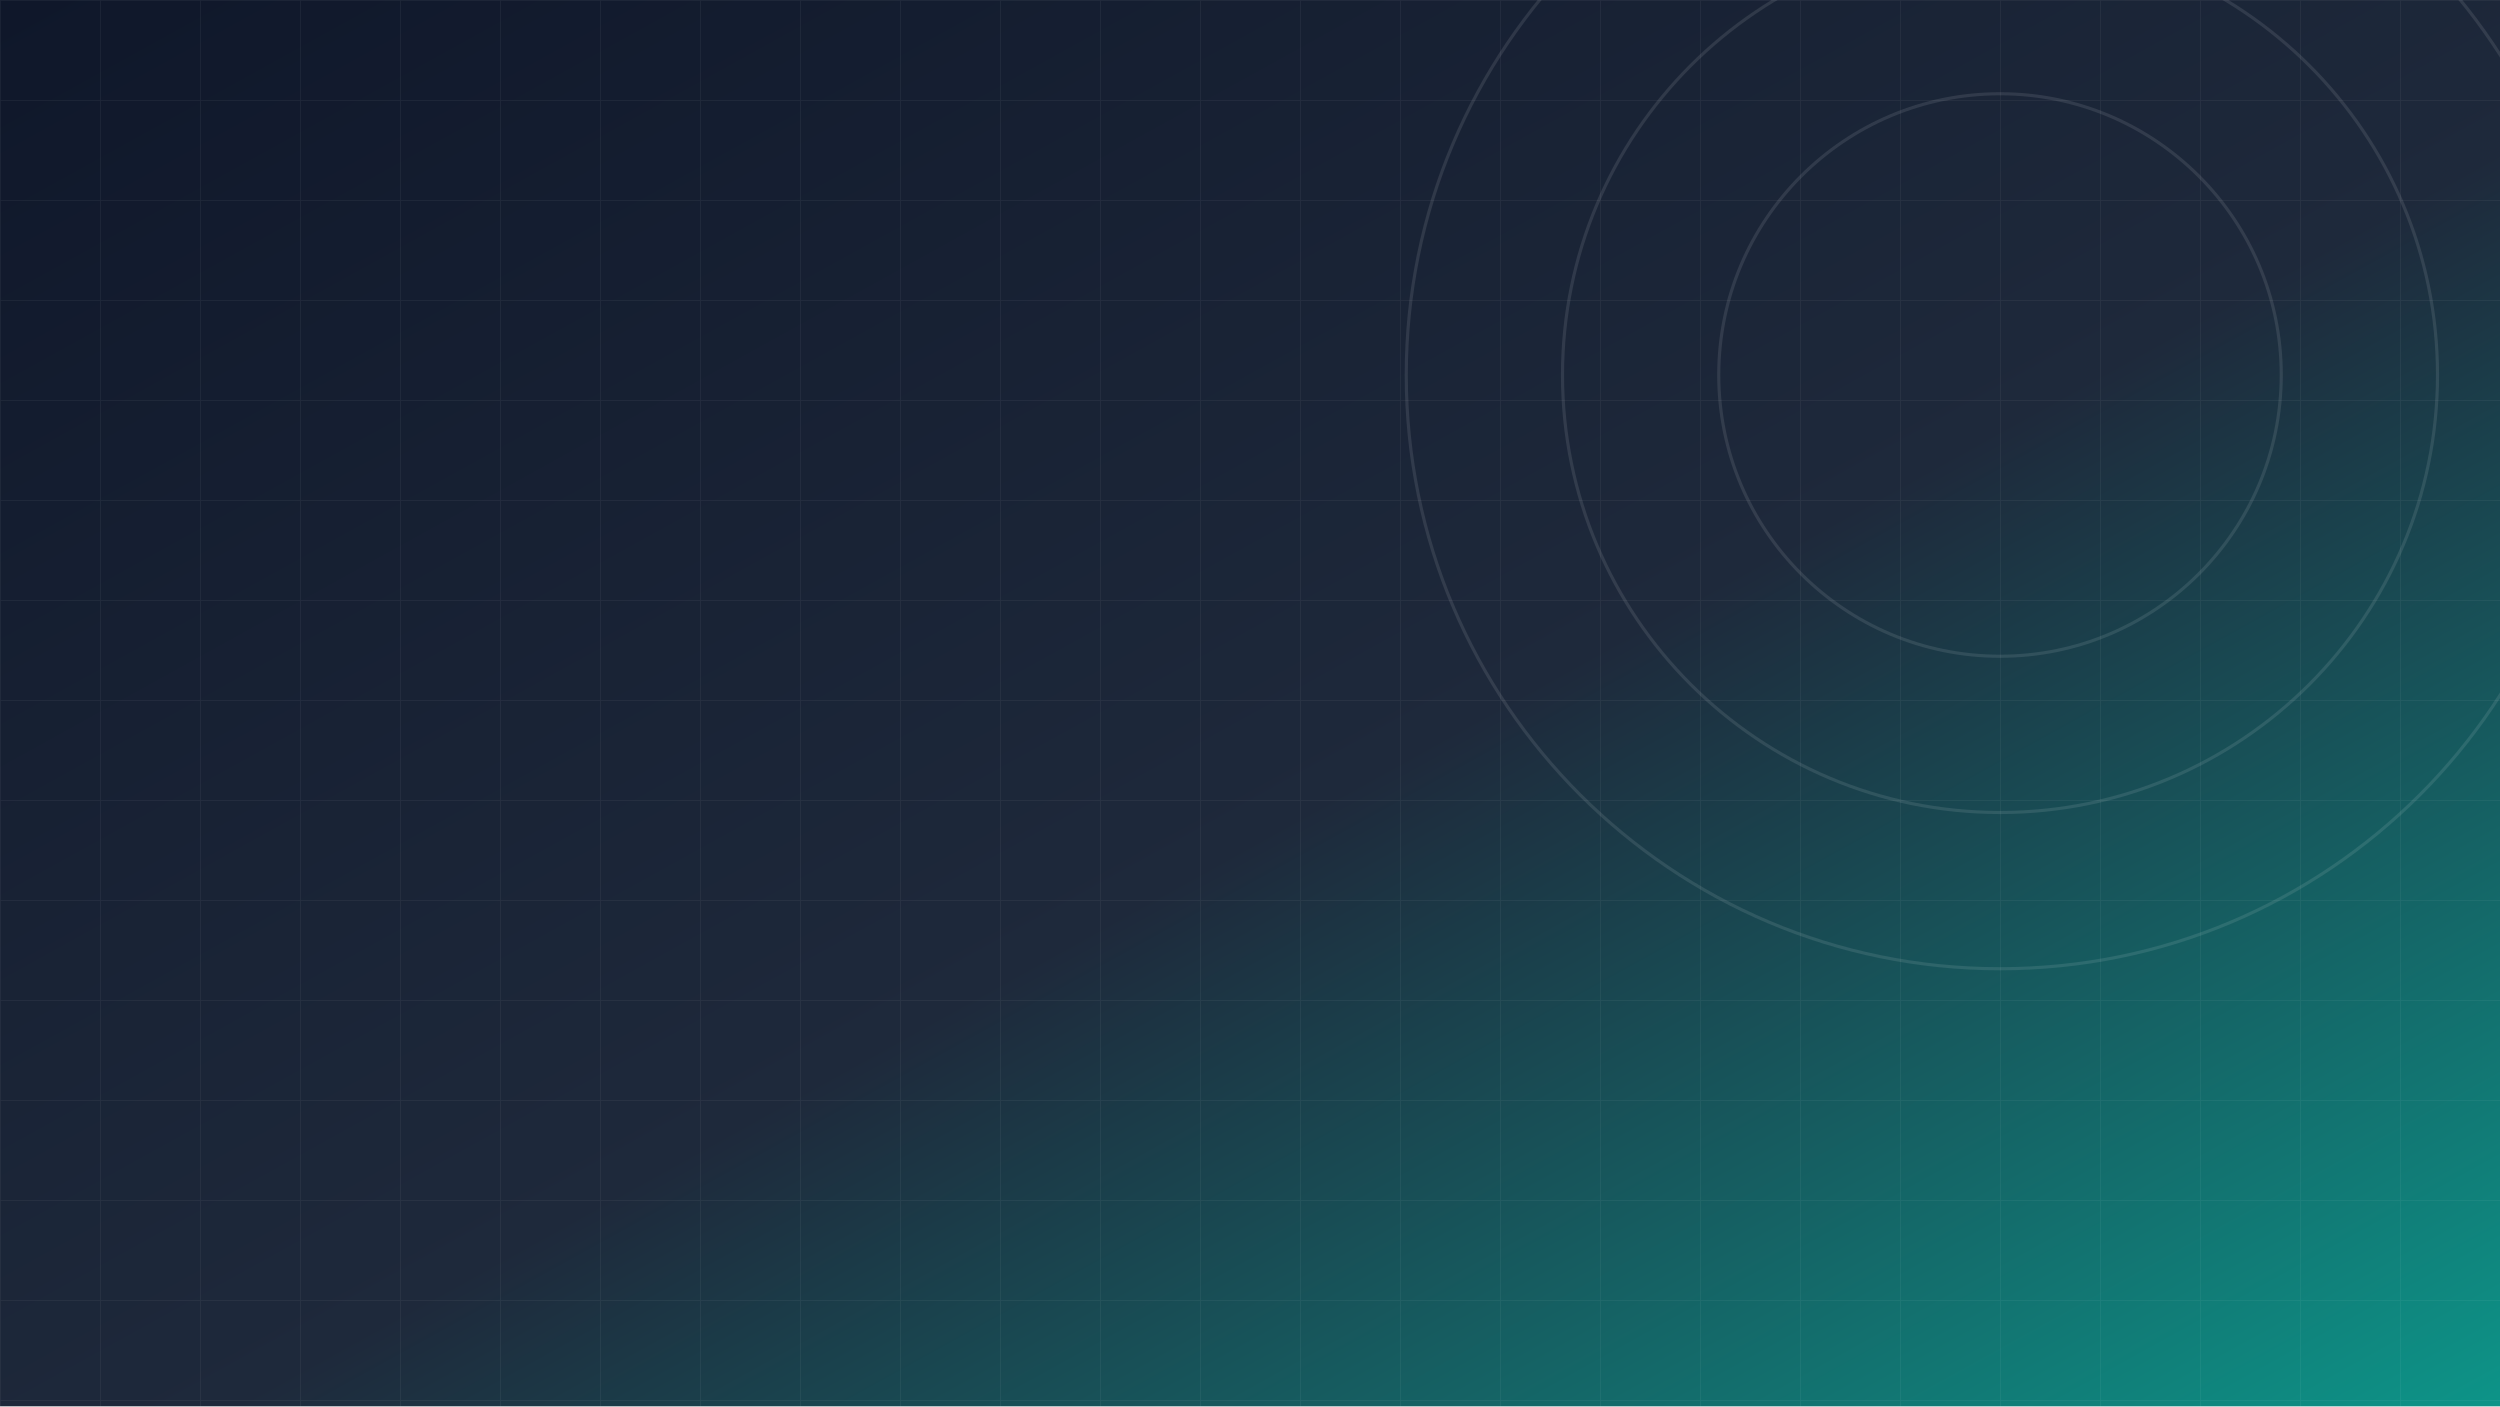
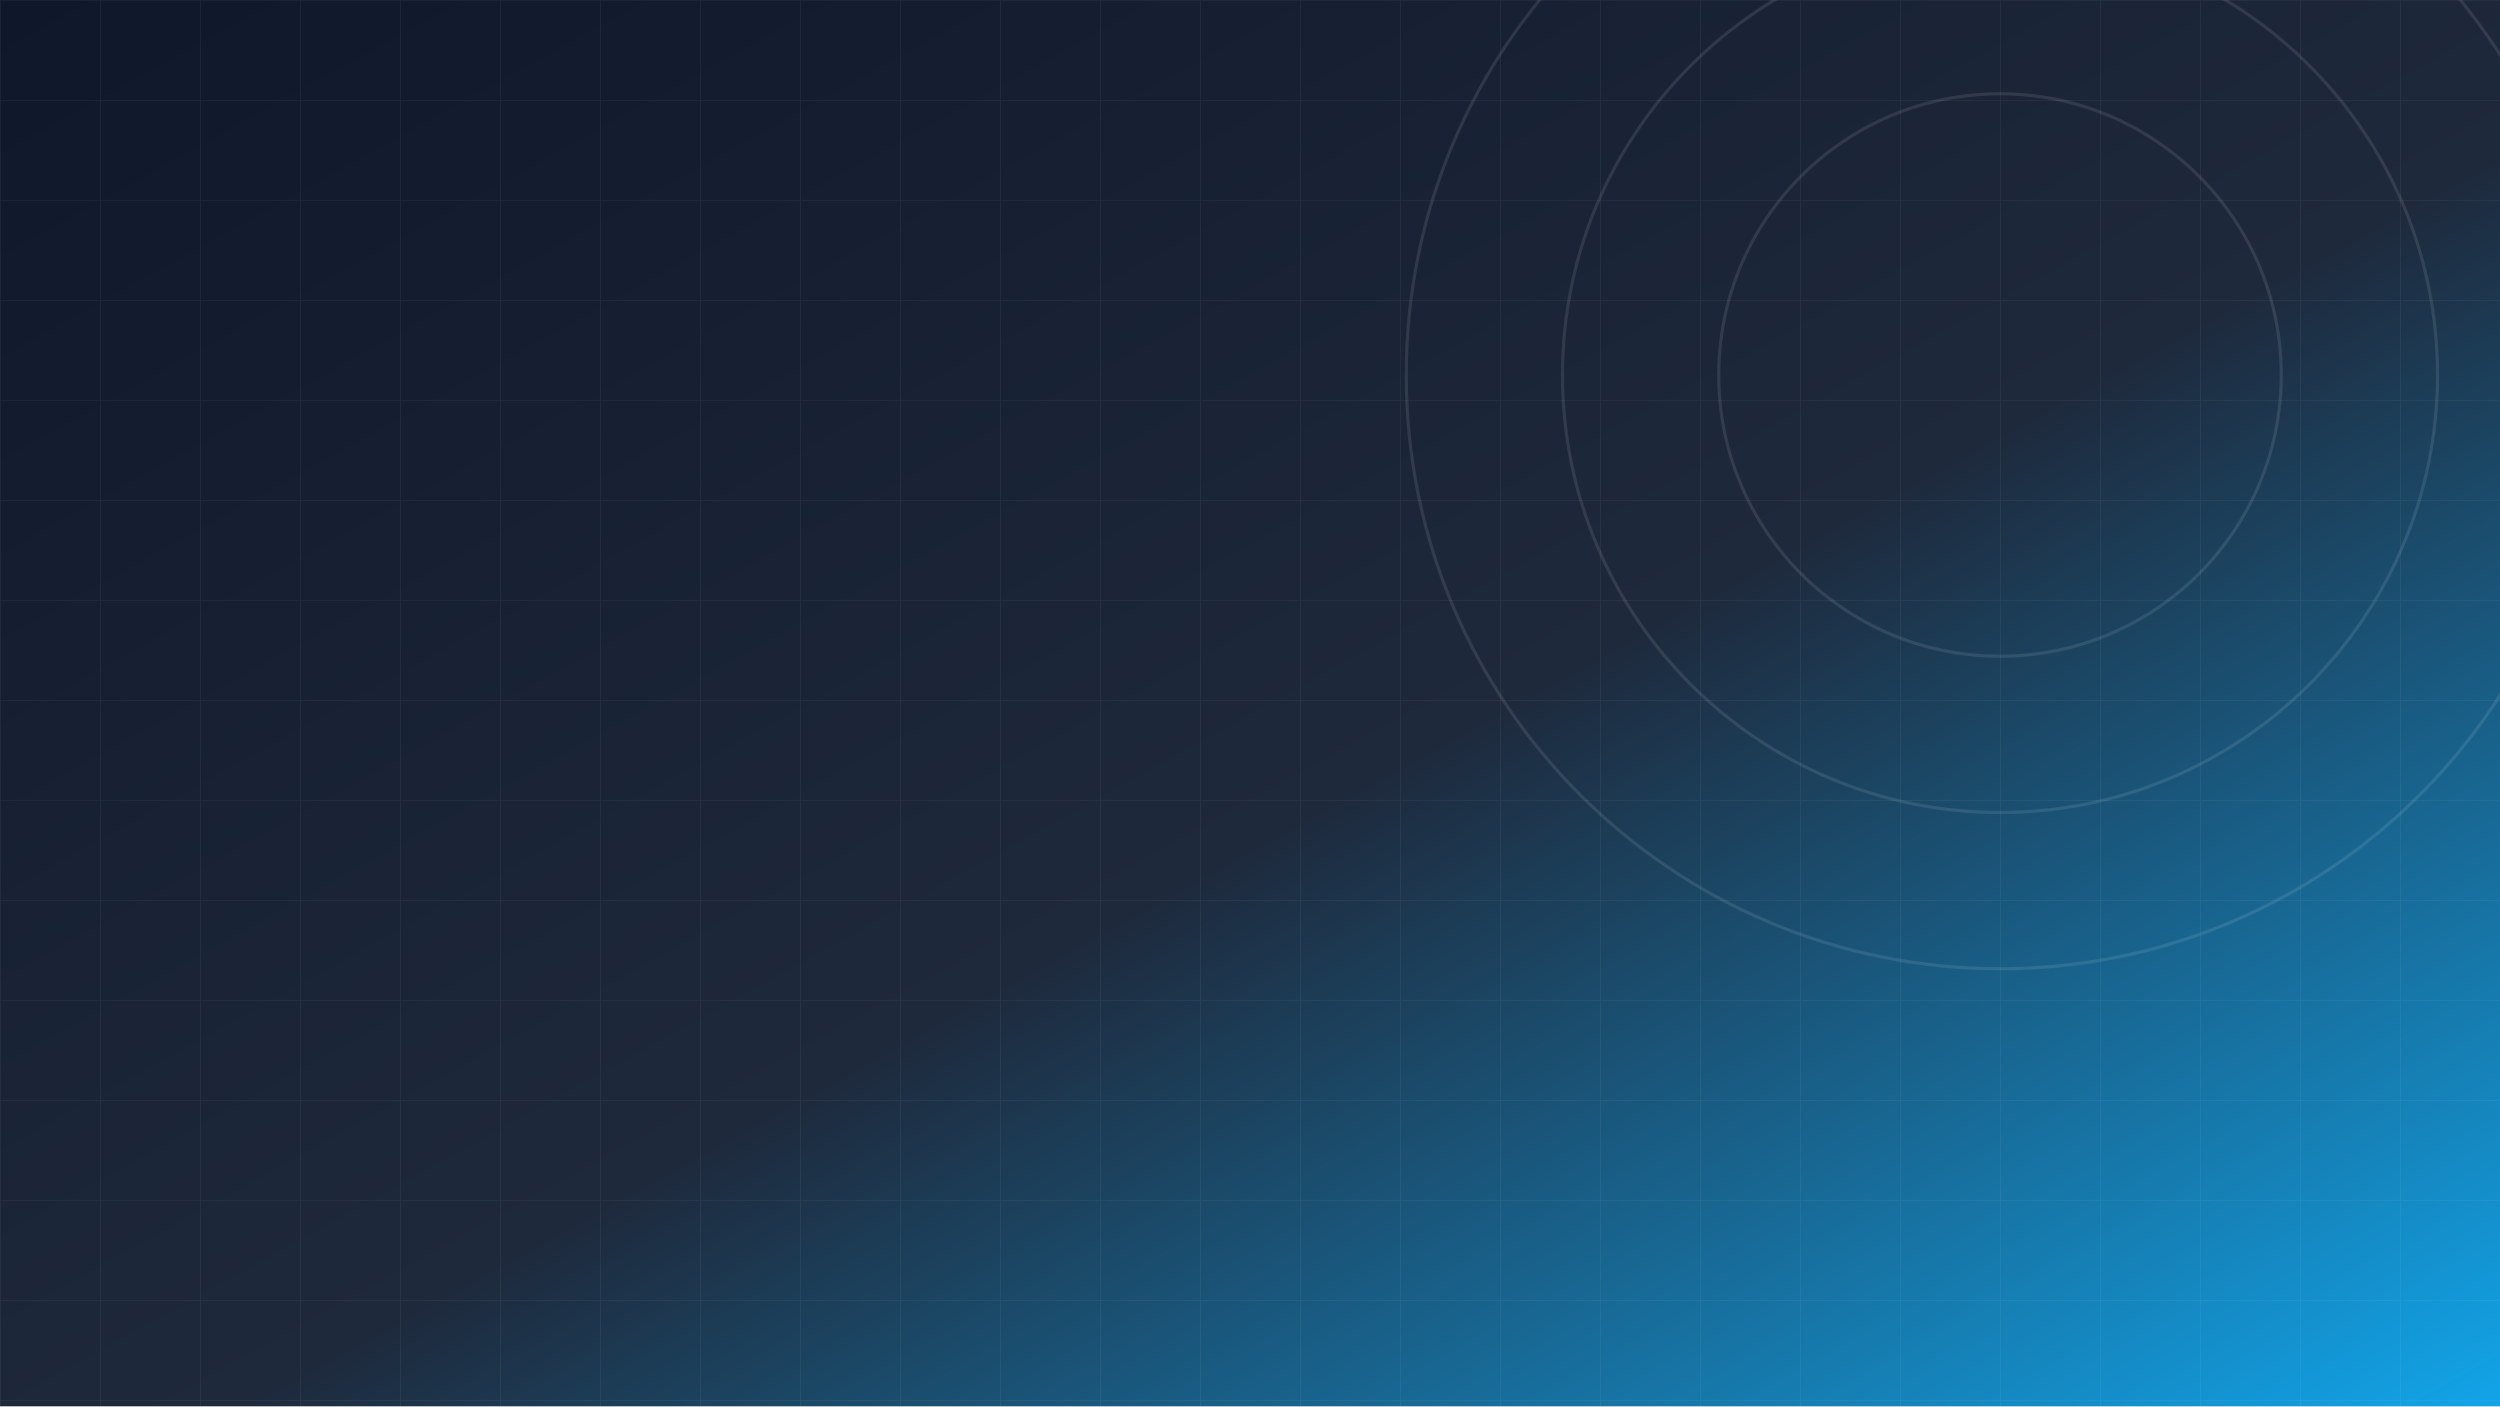
<svg xmlns="http://www.w3.org/2000/svg" viewBox="0 0 1600 900" preserveAspectRatio="xMidYMid slice" role="img" aria-label="">
  <defs>
    <linearGradient id="g" x1="0" y1="0" x2="1" y2="1">
      <stop offset="0" stop-color="#0f172a" />
      <stop offset="0.55" stop-color="#1e293b" />
-       <stop offset="1" stop-color="#0d9488" />
+       <stop offset="1" stop-color="#12A4E8" />
    </linearGradient>
    <pattern id="grid" width="64" height="64" patternUnits="userSpaceOnUse">
      <path d="M64 0H0V64" fill="none" stroke="#ffffff" stroke-opacity="0.06" stroke-width="1" />
    </pattern>
  </defs>
  <rect width="1600" height="900" fill="url(#g)" />
  <rect width="1600" height="900" fill="url(#grid)" />
  <g fill="none" stroke="#ffffff" stroke-opacity="0.10" stroke-width="2">
    <circle cx="1280" cy="240" r="180" />
    <circle cx="1280" cy="240" r="280" />
    <circle cx="1280" cy="240" r="380" />
  </g>
</svg>
